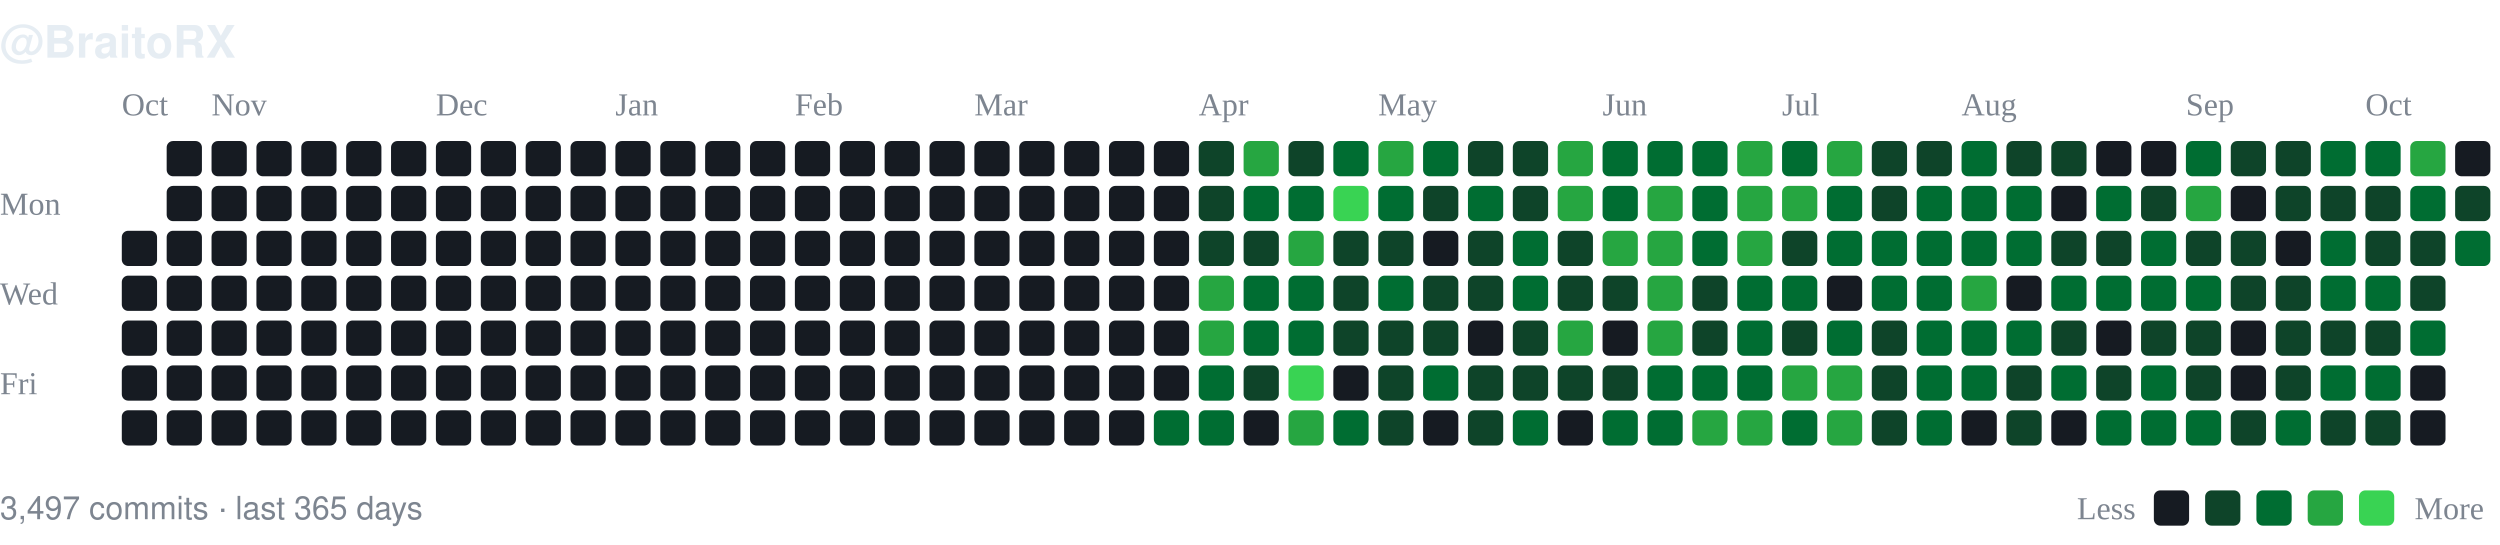
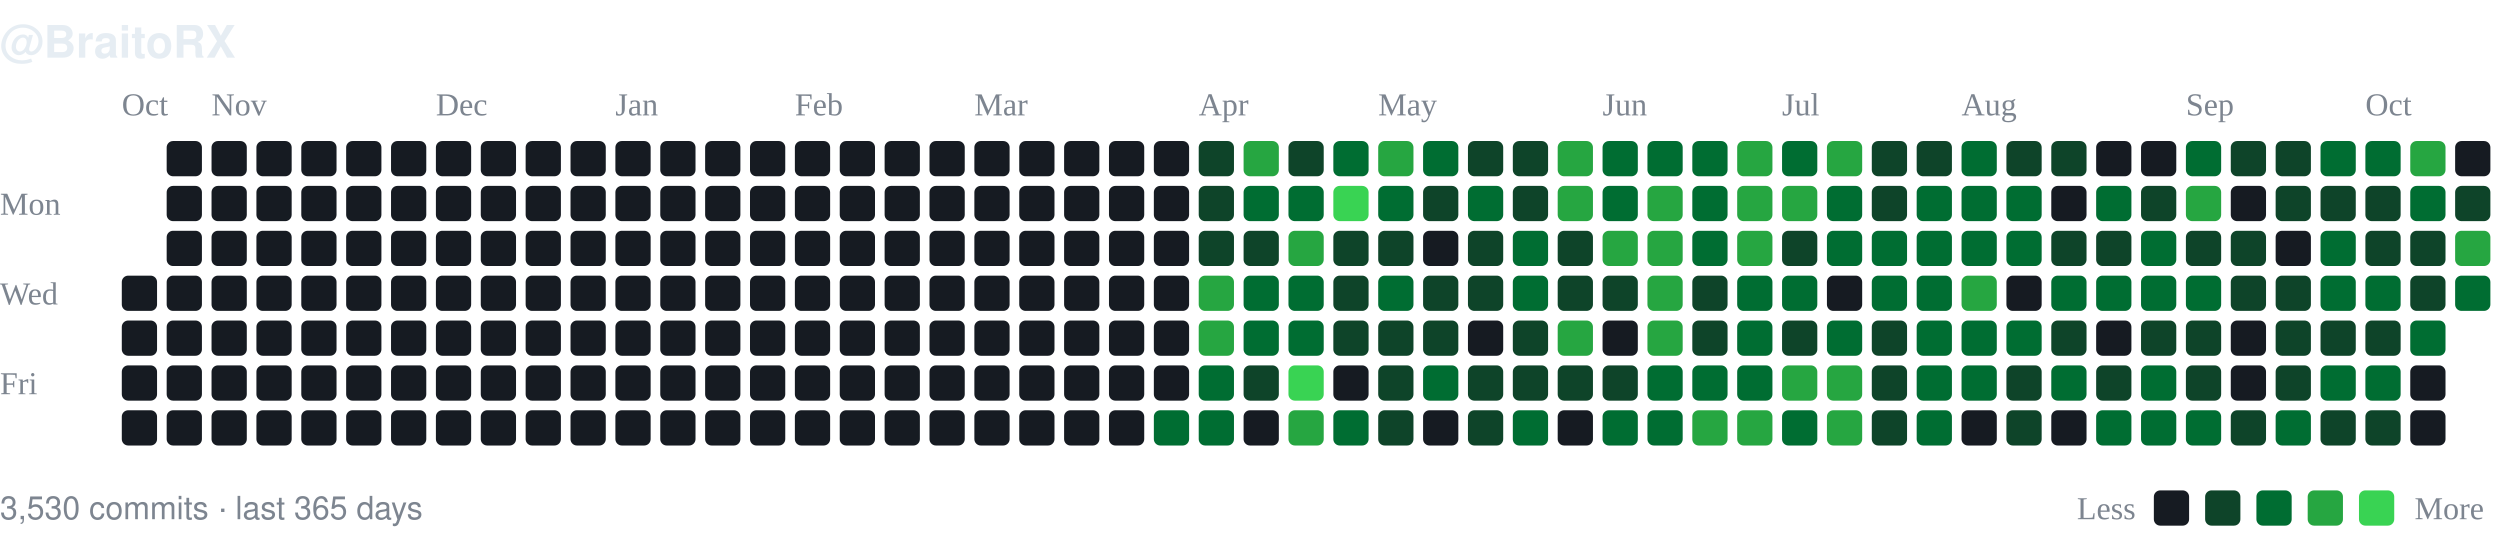
<svg xmlns="http://www.w3.org/2000/svg" width="780" height="170" viewBox="0 0 780 170" role="img">
  <text x="0" y="18" font-size="14" font-weight="600" fill="#e6edf3" font-family="ui-sans-serif,-apple-system,Segoe UI,Helvetica,Arial,sans-serif">@BraitoRX</text>
  <text x="0" y="67" font-size="10" fill="#7d8590">Mon</text>
  <text x="0" y="95" font-size="10" fill="#7d8590">Wed</text>
  <text x="0" y="123" font-size="10" fill="#7d8590">Fri</text>
  <text x="38" y="36" font-size="10" fill="#7d8590">Oct</text>
-   <rect x="38" y="72" width="11" height="11" rx="2" fill="#161b22" />
  <rect x="38" y="86" width="11" height="11" rx="2" fill="#161b22" />
  <rect x="38" y="100" width="11" height="11" rx="2" fill="#161b22" />
  <rect x="38" y="114" width="11" height="11" rx="2" fill="#161b22" />
  <rect x="38" y="128" width="11" height="11" rx="2" fill="#161b22" />
  <rect x="52" y="44" width="11" height="11" rx="2" fill="#161b22" />
  <rect x="52" y="58" width="11" height="11" rx="2" fill="#161b22" />
  <rect x="52" y="72" width="11" height="11" rx="2" fill="#161b22" />
  <rect x="52" y="86" width="11" height="11" rx="2" fill="#161b22" />
  <rect x="52" y="100" width="11" height="11" rx="2" fill="#161b22" />
  <rect x="52" y="114" width="11" height="11" rx="2" fill="#161b22" />
  <rect x="52" y="128" width="11" height="11" rx="2" fill="#161b22" />
  <text x="66" y="36" font-size="10" fill="#7d8590">Nov</text>
  <rect x="66" y="44" width="11" height="11" rx="2" fill="#161b22" />
  <rect x="66" y="58" width="11" height="11" rx="2" fill="#161b22" />
  <rect x="66" y="72" width="11" height="11" rx="2" fill="#161b22" />
  <rect x="66" y="86" width="11" height="11" rx="2" fill="#161b22" />
  <rect x="66" y="100" width="11" height="11" rx="2" fill="#161b22" />
  <rect x="66" y="114" width="11" height="11" rx="2" fill="#161b22" />
  <rect x="66" y="128" width="11" height="11" rx="2" fill="#161b22" />
  <rect x="80" y="44" width="11" height="11" rx="2" fill="#161b22" />
  <rect x="80" y="58" width="11" height="11" rx="2" fill="#161b22" />
  <rect x="80" y="72" width="11" height="11" rx="2" fill="#161b22" />
  <rect x="80" y="86" width="11" height="11" rx="2" fill="#161b22" />
  <rect x="80" y="100" width="11" height="11" rx="2" fill="#161b22" />
  <rect x="80" y="114" width="11" height="11" rx="2" fill="#161b22" />
  <rect x="80" y="128" width="11" height="11" rx="2" fill="#161b22" />
  <rect x="94" y="44" width="11" height="11" rx="2" fill="#161b22" />
  <rect x="94" y="58" width="11" height="11" rx="2" fill="#161b22" />
  <rect x="94" y="72" width="11" height="11" rx="2" fill="#161b22" />
  <rect x="94" y="86" width="11" height="11" rx="2" fill="#161b22" />
  <rect x="94" y="100" width="11" height="11" rx="2" fill="#161b22" />
  <rect x="94" y="114" width="11" height="11" rx="2" fill="#161b22" />
  <rect x="94" y="128" width="11" height="11" rx="2" fill="#161b22" />
  <rect x="108" y="44" width="11" height="11" rx="2" fill="#161b22" />
  <rect x="108" y="58" width="11" height="11" rx="2" fill="#161b22" />
  <rect x="108" y="72" width="11" height="11" rx="2" fill="#161b22" />
  <rect x="108" y="86" width="11" height="11" rx="2" fill="#161b22" />
  <rect x="108" y="100" width="11" height="11" rx="2" fill="#161b22" />
  <rect x="108" y="114" width="11" height="11" rx="2" fill="#161b22" />
  <rect x="108" y="128" width="11" height="11" rx="2" fill="#161b22" />
  <rect x="122" y="44" width="11" height="11" rx="2" fill="#161b22" />
  <rect x="122" y="58" width="11" height="11" rx="2" fill="#161b22" />
  <rect x="122" y="72" width="11" height="11" rx="2" fill="#161b22" />
  <rect x="122" y="86" width="11" height="11" rx="2" fill="#161b22" />
  <rect x="122" y="100" width="11" height="11" rx="2" fill="#161b22" />
  <rect x="122" y="114" width="11" height="11" rx="2" fill="#161b22" />
  <rect x="122" y="128" width="11" height="11" rx="2" fill="#161b22" />
  <text x="136" y="36" font-size="10" fill="#7d8590">Dec</text>
  <rect x="136" y="44" width="11" height="11" rx="2" fill="#161b22" />
  <rect x="136" y="58" width="11" height="11" rx="2" fill="#161b22" />
  <rect x="136" y="72" width="11" height="11" rx="2" fill="#161b22" />
  <rect x="136" y="86" width="11" height="11" rx="2" fill="#161b22" />
  <rect x="136" y="100" width="11" height="11" rx="2" fill="#161b22" />
  <rect x="136" y="114" width="11" height="11" rx="2" fill="#161b22" />
  <rect x="136" y="128" width="11" height="11" rx="2" fill="#161b22" />
  <rect x="150" y="44" width="11" height="11" rx="2" fill="#161b22" />
  <rect x="150" y="58" width="11" height="11" rx="2" fill="#161b22" />
  <rect x="150" y="72" width="11" height="11" rx="2" fill="#161b22" />
  <rect x="150" y="86" width="11" height="11" rx="2" fill="#161b22" />
  <rect x="150" y="100" width="11" height="11" rx="2" fill="#161b22" />
  <rect x="150" y="114" width="11" height="11" rx="2" fill="#161b22" />
  <rect x="150" y="128" width="11" height="11" rx="2" fill="#161b22" />
  <rect x="164" y="44" width="11" height="11" rx="2" fill="#161b22" />
  <rect x="164" y="58" width="11" height="11" rx="2" fill="#161b22" />
  <rect x="164" y="72" width="11" height="11" rx="2" fill="#161b22" />
  <rect x="164" y="86" width="11" height="11" rx="2" fill="#161b22" />
  <rect x="164" y="100" width="11" height="11" rx="2" fill="#161b22" />
  <rect x="164" y="114" width="11" height="11" rx="2" fill="#161b22" />
  <rect x="164" y="128" width="11" height="11" rx="2" fill="#161b22" />
  <rect x="178" y="44" width="11" height="11" rx="2" fill="#161b22" />
  <rect x="178" y="58" width="11" height="11" rx="2" fill="#161b22" />
  <rect x="178" y="72" width="11" height="11" rx="2" fill="#161b22" />
  <rect x="178" y="86" width="11" height="11" rx="2" fill="#161b22" />
  <rect x="178" y="100" width="11" height="11" rx="2" fill="#161b22" />
  <rect x="178" y="114" width="11" height="11" rx="2" fill="#161b22" />
  <rect x="178" y="128" width="11" height="11" rx="2" fill="#161b22" />
  <text x="192" y="36" font-size="10" fill="#7d8590">Jan</text>
  <rect x="192" y="44" width="11" height="11" rx="2" fill="#161b22" />
  <rect x="192" y="58" width="11" height="11" rx="2" fill="#161b22" />
  <rect x="192" y="72" width="11" height="11" rx="2" fill="#161b22" />
  <rect x="192" y="86" width="11" height="11" rx="2" fill="#161b22" />
  <rect x="192" y="100" width="11" height="11" rx="2" fill="#161b22" />
  <rect x="192" y="114" width="11" height="11" rx="2" fill="#161b22" />
  <rect x="192" y="128" width="11" height="11" rx="2" fill="#161b22" />
  <rect x="206" y="44" width="11" height="11" rx="2" fill="#161b22" />
  <rect x="206" y="58" width="11" height="11" rx="2" fill="#161b22" />
  <rect x="206" y="72" width="11" height="11" rx="2" fill="#161b22" />
  <rect x="206" y="86" width="11" height="11" rx="2" fill="#161b22" />
  <rect x="206" y="100" width="11" height="11" rx="2" fill="#161b22" />
  <rect x="206" y="114" width="11" height="11" rx="2" fill="#161b22" />
  <rect x="206" y="128" width="11" height="11" rx="2" fill="#161b22" />
  <rect x="220" y="44" width="11" height="11" rx="2" fill="#161b22" />
  <rect x="220" y="58" width="11" height="11" rx="2" fill="#161b22" />
  <rect x="220" y="72" width="11" height="11" rx="2" fill="#161b22" />
  <rect x="220" y="86" width="11" height="11" rx="2" fill="#161b22" />
  <rect x="220" y="100" width="11" height="11" rx="2" fill="#161b22" />
  <rect x="220" y="114" width="11" height="11" rx="2" fill="#161b22" />
  <rect x="220" y="128" width="11" height="11" rx="2" fill="#161b22" />
  <rect x="234" y="44" width="11" height="11" rx="2" fill="#161b22" />
  <rect x="234" y="58" width="11" height="11" rx="2" fill="#161b22" />
  <rect x="234" y="72" width="11" height="11" rx="2" fill="#161b22" />
  <rect x="234" y="86" width="11" height="11" rx="2" fill="#161b22" />
  <rect x="234" y="100" width="11" height="11" rx="2" fill="#161b22" />
  <rect x="234" y="114" width="11" height="11" rx="2" fill="#161b22" />
  <rect x="234" y="128" width="11" height="11" rx="2" fill="#161b22" />
  <text x="248" y="36" font-size="10" fill="#7d8590">Feb</text>
  <rect x="248" y="44" width="11" height="11" rx="2" fill="#161b22" />
  <rect x="248" y="58" width="11" height="11" rx="2" fill="#161b22" />
  <rect x="248" y="72" width="11" height="11" rx="2" fill="#161b22" />
  <rect x="248" y="86" width="11" height="11" rx="2" fill="#161b22" />
  <rect x="248" y="100" width="11" height="11" rx="2" fill="#161b22" />
  <rect x="248" y="114" width="11" height="11" rx="2" fill="#161b22" />
  <rect x="248" y="128" width="11" height="11" rx="2" fill="#161b22" />
  <rect x="262" y="44" width="11" height="11" rx="2" fill="#161b22" />
  <rect x="262" y="58" width="11" height="11" rx="2" fill="#161b22" />
  <rect x="262" y="72" width="11" height="11" rx="2" fill="#161b22" />
  <rect x="262" y="86" width="11" height="11" rx="2" fill="#161b22" />
  <rect x="262" y="100" width="11" height="11" rx="2" fill="#161b22" />
  <rect x="262" y="114" width="11" height="11" rx="2" fill="#161b22" />
  <rect x="262" y="128" width="11" height="11" rx="2" fill="#161b22" />
  <rect x="276" y="44" width="11" height="11" rx="2" fill="#161b22" />
  <rect x="276" y="58" width="11" height="11" rx="2" fill="#161b22" />
  <rect x="276" y="72" width="11" height="11" rx="2" fill="#161b22" />
  <rect x="276" y="86" width="11" height="11" rx="2" fill="#161b22" />
  <rect x="276" y="100" width="11" height="11" rx="2" fill="#161b22" />
  <rect x="276" y="114" width="11" height="11" rx="2" fill="#161b22" />
  <rect x="276" y="128" width="11" height="11" rx="2" fill="#161b22" />
  <rect x="290" y="44" width="11" height="11" rx="2" fill="#161b22" />
  <rect x="290" y="58" width="11" height="11" rx="2" fill="#161b22" />
  <rect x="290" y="72" width="11" height="11" rx="2" fill="#161b22" />
  <rect x="290" y="86" width="11" height="11" rx="2" fill="#161b22" />
  <rect x="290" y="100" width="11" height="11" rx="2" fill="#161b22" />
  <rect x="290" y="114" width="11" height="11" rx="2" fill="#161b22" />
  <rect x="290" y="128" width="11" height="11" rx="2" fill="#161b22" />
  <text x="304" y="36" font-size="10" fill="#7d8590">Mar</text>
  <rect x="304" y="44" width="11" height="11" rx="2" fill="#161b22" />
  <rect x="304" y="58" width="11" height="11" rx="2" fill="#161b22" />
  <rect x="304" y="72" width="11" height="11" rx="2" fill="#161b22" />
  <rect x="304" y="86" width="11" height="11" rx="2" fill="#161b22" />
  <rect x="304" y="100" width="11" height="11" rx="2" fill="#161b22" />
  <rect x="304" y="114" width="11" height="11" rx="2" fill="#161b22" />
  <rect x="304" y="128" width="11" height="11" rx="2" fill="#161b22" />
  <rect x="318" y="44" width="11" height="11" rx="2" fill="#161b22" />
  <rect x="318" y="58" width="11" height="11" rx="2" fill="#161b22" />
  <rect x="318" y="72" width="11" height="11" rx="2" fill="#161b22" />
  <rect x="318" y="86" width="11" height="11" rx="2" fill="#161b22" />
  <rect x="318" y="100" width="11" height="11" rx="2" fill="#161b22" />
  <rect x="318" y="114" width="11" height="11" rx="2" fill="#161b22" />
  <rect x="318" y="128" width="11" height="11" rx="2" fill="#161b22" />
  <rect x="332" y="44" width="11" height="11" rx="2" fill="#161b22" />
  <rect x="332" y="58" width="11" height="11" rx="2" fill="#161b22" />
  <rect x="332" y="72" width="11" height="11" rx="2" fill="#161b22" />
  <rect x="332" y="86" width="11" height="11" rx="2" fill="#161b22" />
  <rect x="332" y="100" width="11" height="11" rx="2" fill="#161b22" />
  <rect x="332" y="114" width="11" height="11" rx="2" fill="#161b22" />
  <rect x="332" y="128" width="11" height="11" rx="2" fill="#161b22" />
  <rect x="346" y="44" width="11" height="11" rx="2" fill="#161b22" />
  <rect x="346" y="58" width="11" height="11" rx="2" fill="#161b22" />
  <rect x="346" y="72" width="11" height="11" rx="2" fill="#161b22" />
  <rect x="346" y="86" width="11" height="11" rx="2" fill="#161b22" />
  <rect x="346" y="100" width="11" height="11" rx="2" fill="#161b22" />
  <rect x="346" y="114" width="11" height="11" rx="2" fill="#161b22" />
  <rect x="346" y="128" width="11" height="11" rx="2" fill="#161b22" />
  <rect x="360" y="44" width="11" height="11" rx="2" fill="#161b22" />
  <rect x="360" y="58" width="11" height="11" rx="2" fill="#161b22" />
  <rect x="360" y="72" width="11" height="11" rx="2" fill="#161b22" />
  <rect x="360" y="86" width="11" height="11" rx="2" fill="#161b22" />
  <rect x="360" y="100" width="11" height="11" rx="2" fill="#161b22" />
  <rect x="360" y="114" width="11" height="11" rx="2" fill="#161b22" />
  <rect x="360" y="128" width="11" height="11" rx="2" fill="#006d32" />
  <text x="374" y="36" font-size="10" fill="#7d8590">Apr</text>
  <rect x="374" y="44" width="11" height="11" rx="2" fill="#0e4429" />
  <rect x="374" y="58" width="11" height="11" rx="2" fill="#0e4429" />
  <rect x="374" y="72" width="11" height="11" rx="2" fill="#0e4429" />
  <rect x="374" y="86" width="11" height="11" rx="2" fill="#26a641" />
  <rect x="374" y="100" width="11" height="11" rx="2" fill="#26a641" />
  <rect x="374" y="114" width="11" height="11" rx="2" fill="#006d32" />
  <rect x="374" y="128" width="11" height="11" rx="2" fill="#006d32" />
  <rect x="388" y="44" width="11" height="11" rx="2" fill="#26a641" />
  <rect x="388" y="58" width="11" height="11" rx="2" fill="#006d32" />
  <rect x="388" y="72" width="11" height="11" rx="2" fill="#0e4429" />
  <rect x="388" y="86" width="11" height="11" rx="2" fill="#006d32" />
  <rect x="388" y="100" width="11" height="11" rx="2" fill="#006d32" />
  <rect x="388" y="114" width="11" height="11" rx="2" fill="#0e4429" />
  <rect x="388" y="128" width="11" height="11" rx="2" fill="#161b22" />
  <rect x="402" y="44" width="11" height="11" rx="2" fill="#0e4429" />
  <rect x="402" y="58" width="11" height="11" rx="2" fill="#006d32" />
  <rect x="402" y="72" width="11" height="11" rx="2" fill="#26a641" />
  <rect x="402" y="86" width="11" height="11" rx="2" fill="#006d32" />
  <rect x="402" y="100" width="11" height="11" rx="2" fill="#006d32" />
  <rect x="402" y="114" width="11" height="11" rx="2" fill="#39d353" />
  <rect x="402" y="128" width="11" height="11" rx="2" fill="#26a641" />
  <rect x="416" y="44" width="11" height="11" rx="2" fill="#006d32" />
  <rect x="416" y="58" width="11" height="11" rx="2" fill="#39d353" />
  <rect x="416" y="72" width="11" height="11" rx="2" fill="#0e4429" />
  <rect x="416" y="86" width="11" height="11" rx="2" fill="#0e4429" />
  <rect x="416" y="100" width="11" height="11" rx="2" fill="#0e4429" />
  <rect x="416" y="114" width="11" height="11" rx="2" fill="#161b22" />
  <rect x="416" y="128" width="11" height="11" rx="2" fill="#006d32" />
  <text x="430" y="36" font-size="10" fill="#7d8590">May</text>
  <rect x="430" y="44" width="11" height="11" rx="2" fill="#26a641" />
  <rect x="430" y="58" width="11" height="11" rx="2" fill="#006d32" />
  <rect x="430" y="72" width="11" height="11" rx="2" fill="#0e4429" />
  <rect x="430" y="86" width="11" height="11" rx="2" fill="#006d32" />
  <rect x="430" y="100" width="11" height="11" rx="2" fill="#0e4429" />
  <rect x="430" y="114" width="11" height="11" rx="2" fill="#0e4429" />
  <rect x="430" y="128" width="11" height="11" rx="2" fill="#0e4429" />
  <rect x="444" y="44" width="11" height="11" rx="2" fill="#006d32" />
  <rect x="444" y="58" width="11" height="11" rx="2" fill="#0e4429" />
  <rect x="444" y="72" width="11" height="11" rx="2" fill="#161b22" />
  <rect x="444" y="86" width="11" height="11" rx="2" fill="#0e4429" />
  <rect x="444" y="100" width="11" height="11" rx="2" fill="#0e4429" />
  <rect x="444" y="114" width="11" height="11" rx="2" fill="#006d32" />
  <rect x="444" y="128" width="11" height="11" rx="2" fill="#161b22" />
  <rect x="458" y="44" width="11" height="11" rx="2" fill="#0e4429" />
  <rect x="458" y="58" width="11" height="11" rx="2" fill="#006d32" />
  <rect x="458" y="72" width="11" height="11" rx="2" fill="#0e4429" />
  <rect x="458" y="86" width="11" height="11" rx="2" fill="#0e4429" />
  <rect x="458" y="100" width="11" height="11" rx="2" fill="#161b22" />
  <rect x="458" y="114" width="11" height="11" rx="2" fill="#0e4429" />
  <rect x="458" y="128" width="11" height="11" rx="2" fill="#0e4429" />
  <rect x="472" y="44" width="11" height="11" rx="2" fill="#0e4429" />
  <rect x="472" y="58" width="11" height="11" rx="2" fill="#0e4429" />
  <rect x="472" y="72" width="11" height="11" rx="2" fill="#006d32" />
  <rect x="472" y="86" width="11" height="11" rx="2" fill="#006d32" />
  <rect x="472" y="100" width="11" height="11" rx="2" fill="#0e4429" />
  <rect x="472" y="114" width="11" height="11" rx="2" fill="#0e4429" />
  <rect x="472" y="128" width="11" height="11" rx="2" fill="#006d32" />
  <rect x="486" y="44" width="11" height="11" rx="2" fill="#26a641" />
  <rect x="486" y="58" width="11" height="11" rx="2" fill="#26a641" />
  <rect x="486" y="72" width="11" height="11" rx="2" fill="#0e4429" />
  <rect x="486" y="86" width="11" height="11" rx="2" fill="#0e4429" />
  <rect x="486" y="100" width="11" height="11" rx="2" fill="#26a641" />
  <rect x="486" y="114" width="11" height="11" rx="2" fill="#0e4429" />
  <rect x="486" y="128" width="11" height="11" rx="2" fill="#161b22" />
  <text x="500" y="36" font-size="10" fill="#7d8590">Jun</text>
  <rect x="500" y="44" width="11" height="11" rx="2" fill="#006d32" />
  <rect x="500" y="58" width="11" height="11" rx="2" fill="#006d32" />
  <rect x="500" y="72" width="11" height="11" rx="2" fill="#26a641" />
  <rect x="500" y="86" width="11" height="11" rx="2" fill="#0e4429" />
  <rect x="500" y="100" width="11" height="11" rx="2" fill="#161b22" />
  <rect x="500" y="114" width="11" height="11" rx="2" fill="#0e4429" />
  <rect x="500" y="128" width="11" height="11" rx="2" fill="#006d32" />
  <rect x="514" y="44" width="11" height="11" rx="2" fill="#006d32" />
  <rect x="514" y="58" width="11" height="11" rx="2" fill="#26a641" />
  <rect x="514" y="72" width="11" height="11" rx="2" fill="#26a641" />
  <rect x="514" y="86" width="11" height="11" rx="2" fill="#26a641" />
  <rect x="514" y="100" width="11" height="11" rx="2" fill="#26a641" />
  <rect x="514" y="114" width="11" height="11" rx="2" fill="#006d32" />
  <rect x="514" y="128" width="11" height="11" rx="2" fill="#006d32" />
  <rect x="528" y="44" width="11" height="11" rx="2" fill="#006d32" />
  <rect x="528" y="58" width="11" height="11" rx="2" fill="#006d32" />
  <rect x="528" y="72" width="11" height="11" rx="2" fill="#006d32" />
  <rect x="528" y="86" width="11" height="11" rx="2" fill="#0e4429" />
  <rect x="528" y="100" width="11" height="11" rx="2" fill="#0e4429" />
  <rect x="528" y="114" width="11" height="11" rx="2" fill="#006d32" />
  <rect x="528" y="128" width="11" height="11" rx="2" fill="#26a641" />
  <rect x="542" y="44" width="11" height="11" rx="2" fill="#26a641" />
  <rect x="542" y="58" width="11" height="11" rx="2" fill="#26a641" />
  <rect x="542" y="72" width="11" height="11" rx="2" fill="#26a641" />
  <rect x="542" y="86" width="11" height="11" rx="2" fill="#006d32" />
  <rect x="542" y="100" width="11" height="11" rx="2" fill="#006d32" />
  <rect x="542" y="114" width="11" height="11" rx="2" fill="#006d32" />
  <rect x="542" y="128" width="11" height="11" rx="2" fill="#26a641" />
  <text x="556" y="36" font-size="10" fill="#7d8590">Jul</text>
  <rect x="556" y="44" width="11" height="11" rx="2" fill="#006d32" />
  <rect x="556" y="58" width="11" height="11" rx="2" fill="#26a641" />
  <rect x="556" y="72" width="11" height="11" rx="2" fill="#0e4429" />
  <rect x="556" y="86" width="11" height="11" rx="2" fill="#006d32" />
  <rect x="556" y="100" width="11" height="11" rx="2" fill="#0e4429" />
  <rect x="556" y="114" width="11" height="11" rx="2" fill="#26a641" />
  <rect x="556" y="128" width="11" height="11" rx="2" fill="#006d32" />
  <rect x="570" y="44" width="11" height="11" rx="2" fill="#26a641" />
  <rect x="570" y="58" width="11" height="11" rx="2" fill="#006d32" />
  <rect x="570" y="72" width="11" height="11" rx="2" fill="#006d32" />
  <rect x="570" y="86" width="11" height="11" rx="2" fill="#161b22" />
  <rect x="570" y="100" width="11" height="11" rx="2" fill="#006d32" />
  <rect x="570" y="114" width="11" height="11" rx="2" fill="#26a641" />
  <rect x="570" y="128" width="11" height="11" rx="2" fill="#26a641" />
  <rect x="584" y="44" width="11" height="11" rx="2" fill="#0e4429" />
  <rect x="584" y="58" width="11" height="11" rx="2" fill="#0e4429" />
  <rect x="584" y="72" width="11" height="11" rx="2" fill="#006d32" />
  <rect x="584" y="86" width="11" height="11" rx="2" fill="#006d32" />
  <rect x="584" y="100" width="11" height="11" rx="2" fill="#0e4429" />
  <rect x="584" y="114" width="11" height="11" rx="2" fill="#0e4429" />
  <rect x="584" y="128" width="11" height="11" rx="2" fill="#0e4429" />
  <rect x="598" y="44" width="11" height="11" rx="2" fill="#0e4429" />
  <rect x="598" y="58" width="11" height="11" rx="2" fill="#006d32" />
  <rect x="598" y="72" width="11" height="11" rx="2" fill="#006d32" />
  <rect x="598" y="86" width="11" height="11" rx="2" fill="#006d32" />
  <rect x="598" y="100" width="11" height="11" rx="2" fill="#006d32" />
  <rect x="598" y="114" width="11" height="11" rx="2" fill="#006d32" />
  <rect x="598" y="128" width="11" height="11" rx="2" fill="#006d32" />
  <text x="612" y="36" font-size="10" fill="#7d8590">Aug</text>
  <rect x="612" y="44" width="11" height="11" rx="2" fill="#006d32" />
  <rect x="612" y="58" width="11" height="11" rx="2" fill="#006d32" />
  <rect x="612" y="72" width="11" height="11" rx="2" fill="#006d32" />
  <rect x="612" y="86" width="11" height="11" rx="2" fill="#26a641" />
  <rect x="612" y="100" width="11" height="11" rx="2" fill="#006d32" />
  <rect x="612" y="114" width="11" height="11" rx="2" fill="#006d32" />
  <rect x="612" y="128" width="11" height="11" rx="2" fill="#161b22" />
  <rect x="626" y="44" width="11" height="11" rx="2" fill="#0e4429" />
  <rect x="626" y="58" width="11" height="11" rx="2" fill="#006d32" />
  <rect x="626" y="72" width="11" height="11" rx="2" fill="#006d32" />
  <rect x="626" y="86" width="11" height="11" rx="2" fill="#161b22" />
  <rect x="626" y="100" width="11" height="11" rx="2" fill="#006d32" />
  <rect x="626" y="114" width="11" height="11" rx="2" fill="#0e4429" />
  <rect x="626" y="128" width="11" height="11" rx="2" fill="#0e4429" />
  <rect x="640" y="44" width="11" height="11" rx="2" fill="#0e4429" />
  <rect x="640" y="58" width="11" height="11" rx="2" fill="#161b22" />
  <rect x="640" y="72" width="11" height="11" rx="2" fill="#0e4429" />
  <rect x="640" y="86" width="11" height="11" rx="2" fill="#006d32" />
  <rect x="640" y="100" width="11" height="11" rx="2" fill="#0e4429" />
  <rect x="640" y="114" width="11" height="11" rx="2" fill="#006d32" />
  <rect x="640" y="128" width="11" height="11" rx="2" fill="#161b22" />
  <rect x="654" y="44" width="11" height="11" rx="2" fill="#161b22" />
  <rect x="654" y="58" width="11" height="11" rx="2" fill="#006d32" />
  <rect x="654" y="72" width="11" height="11" rx="2" fill="#0e4429" />
  <rect x="654" y="86" width="11" height="11" rx="2" fill="#006d32" />
  <rect x="654" y="100" width="11" height="11" rx="2" fill="#161b22" />
  <rect x="654" y="114" width="11" height="11" rx="2" fill="#0e4429" />
  <rect x="654" y="128" width="11" height="11" rx="2" fill="#006d32" />
  <rect x="668" y="44" width="11" height="11" rx="2" fill="#161b22" />
  <rect x="668" y="58" width="11" height="11" rx="2" fill="#0e4429" />
  <rect x="668" y="72" width="11" height="11" rx="2" fill="#006d32" />
  <rect x="668" y="86" width="11" height="11" rx="2" fill="#006d32" />
  <rect x="668" y="100" width="11" height="11" rx="2" fill="#0e4429" />
  <rect x="668" y="114" width="11" height="11" rx="2" fill="#006d32" />
  <rect x="668" y="128" width="11" height="11" rx="2" fill="#006d32" />
  <text x="682" y="36" font-size="10" fill="#7d8590">Sep</text>
  <rect x="682" y="44" width="11" height="11" rx="2" fill="#006d32" />
  <rect x="682" y="58" width="11" height="11" rx="2" fill="#26a641" />
  <rect x="682" y="72" width="11" height="11" rx="2" fill="#0e4429" />
  <rect x="682" y="86" width="11" height="11" rx="2" fill="#006d32" />
  <rect x="682" y="100" width="11" height="11" rx="2" fill="#0e4429" />
  <rect x="682" y="114" width="11" height="11" rx="2" fill="#0e4429" />
  <rect x="682" y="128" width="11" height="11" rx="2" fill="#006d32" />
  <rect x="696" y="44" width="11" height="11" rx="2" fill="#0e4429" />
  <rect x="696" y="58" width="11" height="11" rx="2" fill="#161b22" />
  <rect x="696" y="72" width="11" height="11" rx="2" fill="#0e4429" />
  <rect x="696" y="86" width="11" height="11" rx="2" fill="#0e4429" />
  <rect x="696" y="100" width="11" height="11" rx="2" fill="#161b22" />
  <rect x="696" y="114" width="11" height="11" rx="2" fill="#161b22" />
  <rect x="696" y="128" width="11" height="11" rx="2" fill="#0e4429" />
  <rect x="710" y="44" width="11" height="11" rx="2" fill="#0e4429" />
  <rect x="710" y="58" width="11" height="11" rx="2" fill="#0e4429" />
  <rect x="710" y="72" width="11" height="11" rx="2" fill="#161b22" />
  <rect x="710" y="86" width="11" height="11" rx="2" fill="#0e4429" />
  <rect x="710" y="100" width="11" height="11" rx="2" fill="#0e4429" />
  <rect x="710" y="114" width="11" height="11" rx="2" fill="#0e4429" />
  <rect x="710" y="128" width="11" height="11" rx="2" fill="#006d32" />
  <rect x="724" y="44" width="11" height="11" rx="2" fill="#006d32" />
  <rect x="724" y="58" width="11" height="11" rx="2" fill="#0e4429" />
  <rect x="724" y="72" width="11" height="11" rx="2" fill="#006d32" />
  <rect x="724" y="86" width="11" height="11" rx="2" fill="#006d32" />
  <rect x="724" y="100" width="11" height="11" rx="2" fill="#0e4429" />
  <rect x="724" y="114" width="11" height="11" rx="2" fill="#006d32" />
  <rect x="724" y="128" width="11" height="11" rx="2" fill="#0e4429" />
  <text x="738" y="36" font-size="10" fill="#7d8590">Oct</text>
  <rect x="738" y="44" width="11" height="11" rx="2" fill="#006d32" />
  <rect x="738" y="58" width="11" height="11" rx="2" fill="#0e4429" />
  <rect x="738" y="72" width="11" height="11" rx="2" fill="#0e4429" />
  <rect x="738" y="86" width="11" height="11" rx="2" fill="#006d32" />
  <rect x="738" y="100" width="11" height="11" rx="2" fill="#0e4429" />
  <rect x="738" y="114" width="11" height="11" rx="2" fill="#006d32" />
  <rect x="738" y="128" width="11" height="11" rx="2" fill="#0e4429" />
  <rect x="752" y="44" width="11" height="11" rx="2" fill="#26a641" />
  <rect x="752" y="58" width="11" height="11" rx="2" fill="#006d32" />
  <rect x="752" y="72" width="11" height="11" rx="2" fill="#0e4429" />
  <rect x="752" y="86" width="11" height="11" rx="2" fill="#0e4429" />
  <rect x="752" y="100" width="11" height="11" rx="2" fill="#006d32" />
  <rect x="752" y="114" width="11" height="11" rx="2" fill="#161b22" />
  <rect x="752" y="128" width="11" height="11" rx="2" fill="#161b22" />
  <rect x="766" y="44" width="11" height="11" rx="2" fill="#161b22" />
  <rect x="766" y="58" width="11" height="11" rx="2" fill="#0e4429" />
-   <rect x="766" y="72" width="11" height="11" rx="2" fill="#006d32" />
+   <rect x="766" y="72" width="11" height="11" rx="2" fill="#26a641" />
+   <rect x="766" y="86" width="11" height="11" rx="2" fill="#006d32" />
  <text x="648" y="162" font-size="10" fill="#7d8590">Less</text>
  <rect x="672" y="153" width="11" height="11" rx="2" fill="#161b22" />
  <rect x="688" y="153" width="11" height="11" rx="2" fill="#0e4429" />
  <rect x="704" y="153" width="11" height="11" rx="2" fill="#006d32" />
  <rect x="720" y="153" width="11" height="11" rx="2" fill="#26a641" />
  <rect x="736" y="153" width="11" height="11" rx="2" fill="#39d353" />
  <text x="775" y="162" font-size="10" fill="#7d8590" text-anchor="end">More</text>
-   <text x="0" y="162" font-size="10" fill="#7d8590" font-family="ui-sans-serif,-apple-system,Segoe UI,Helvetica,Arial,sans-serif">3,497 commits · last 365 days</text>
+   <text x="0" y="162" font-size="10" fill="#7d8590" font-family="ui-sans-serif,-apple-system,Segoe UI,Helvetica,Arial,sans-serif">3,530 commits · last 365 days</text>
</svg>
